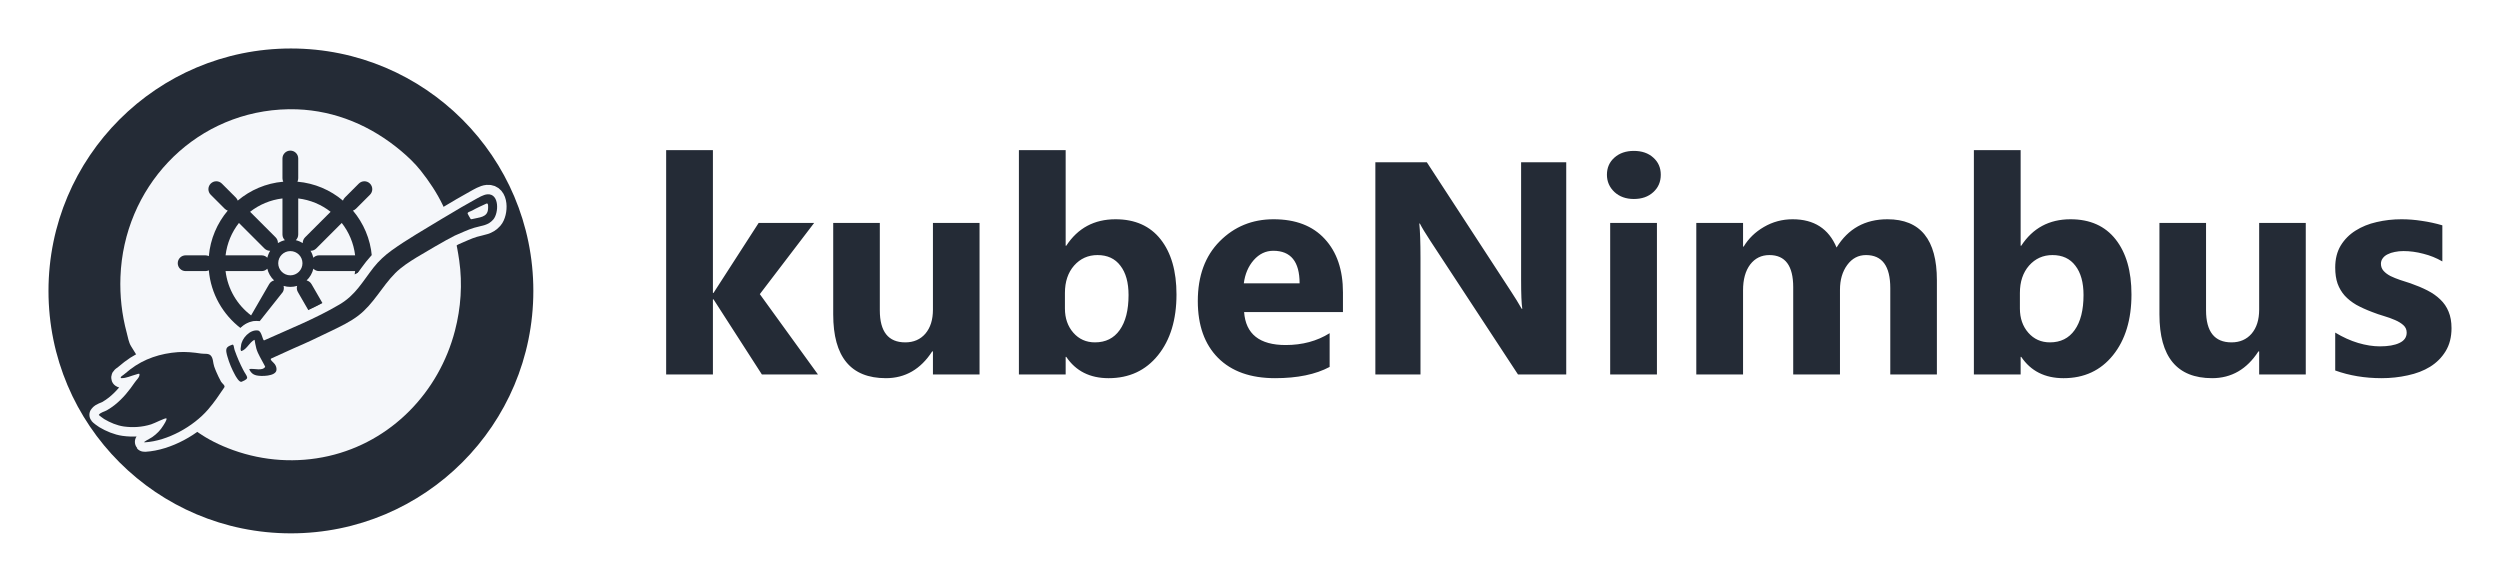
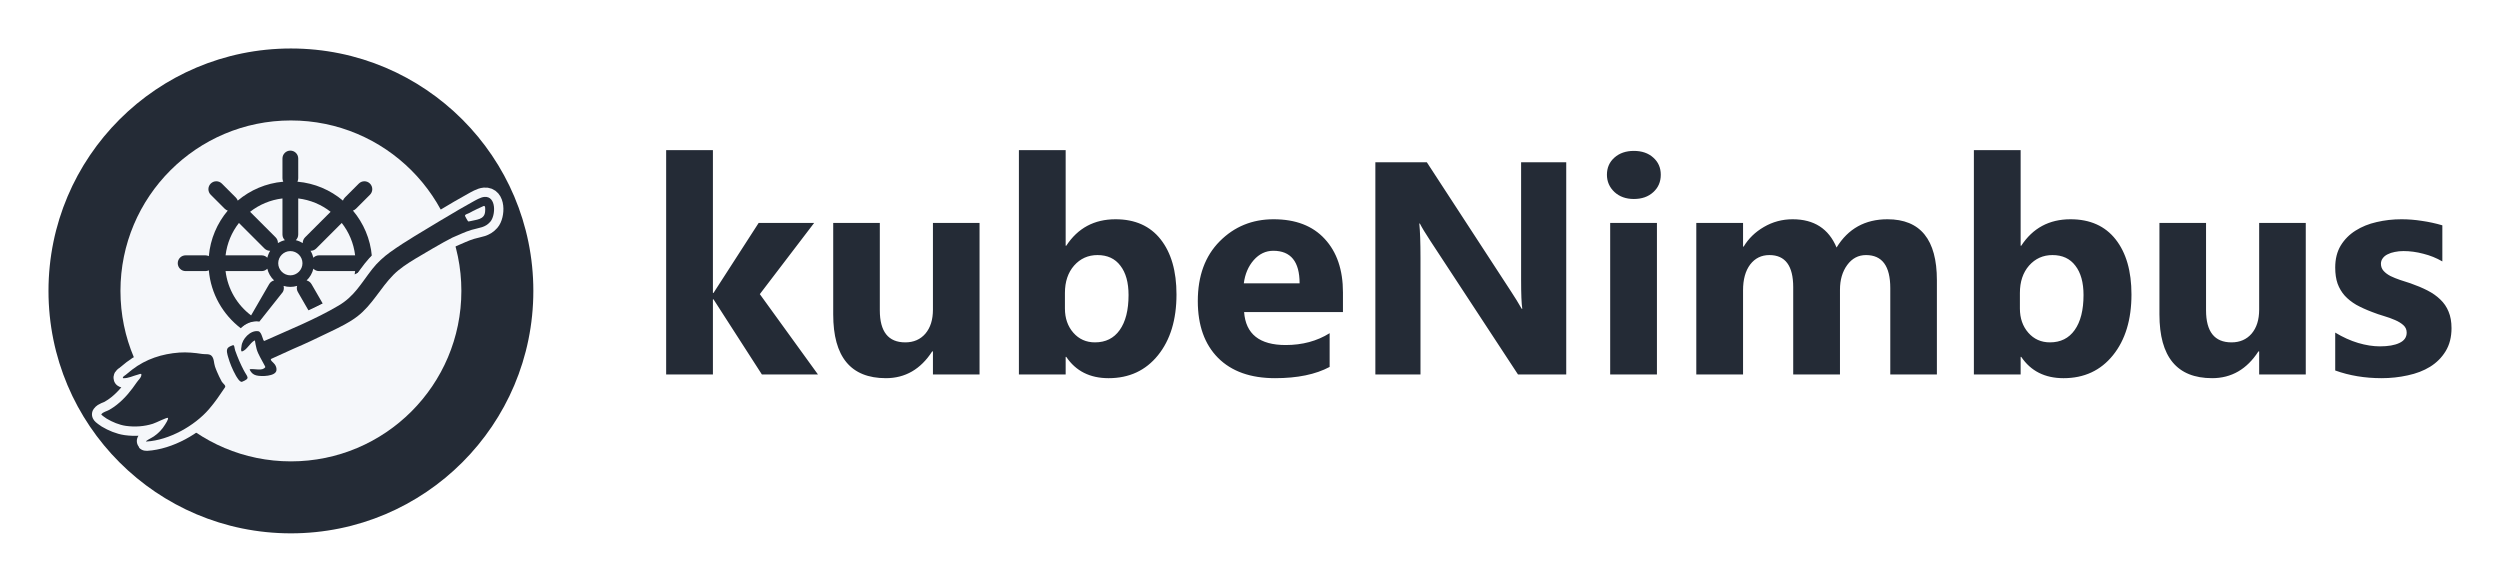
- <svg xmlns="http://www.w3.org/2000/svg" width="1237.48" height="288" viewBox="-24 -24 1237.48 288" version="1.1" id="svg5">
-   <defs id="defs5" />
-   <g transform="scale(0.234375)" id="g5">
+ <svg xmlns="http://www.w3.org/2000/svg" width="1237.48" height="288" viewBox="-24 -24 1237.48 288" version="1.1" id="svg4">
+   <defs id="defs4" />
+   <g transform="scale(0.234375)" id="g4">
    <g id="base">
      <circle fill="#242B36" cx="512" cy="512" r="512" id="circle1" />
-       <path fill="#F5F7FA" d="M 524.77 128.49 C 513.11 128.06 501.31 128.22 489.4 129 C 301.4 141.2 158.9 295.1 152 482.4 C 150.5 522.2 154.9 561.9 165.2 600.2 C 167.9 610 169.2 620.5 174.6 629.1 C 241.1 735 272.6 806 390.2 848.3 C 454.8 871.5 524.4 876 591.4 860.8 C 724 830.6 824.8 726 858.5 595.8 C 871 547.9 874.5 497.1 867.5 448 C 866.1 438.7 864.7 429.4 862.9 420.2 C 861.7 413.9 860.1 407.6 858.4 401.3 C 857.61 398.13 856.12 396.23 855.9 396.3 C 848.85 382.2 844.14 366.8 841.2 351.3 C 840.1 345.5 834.4 334.3 833 331.3 C 820.3 304.9 804.3 280.9 786.1 257.9 C 774 242.7 759.6 228.9 744.7 216.4 C 681.44 163.29 606.38 131.46 524.77 128.49 z" id="path1" />
+       <circle fill="#F5F7FA" cx="512" cy="512" r="360" id="circle2" />
    </g>
    <g id="mascot-helm">
-       <path fill="#242B36" d="m 510.8,215.7 c -9.22,0 -16.65,7.43 -16.65,16.65 v 41.7 c 0,2.62 0.6,5.09 1.67,7.29 -36.41,3.15 -69.64,17.65 -96.12,39.94 -0.8,-2.35 -2.13,-4.57 -4.02,-6.45 l -29.49,-29.49 c -6.52,-6.52 -17.02,-6.52 -23.55,0 -6.52,6.52 -6.52,17.02 0,23.55 l 29.49,29.49 c 1.88,1.88 4.09,3.22 6.45,4.02 -22.29,26.48 -36.79,59.71 -39.94,96.12 -2.2,-1.07 -4.68,-1.67 -7.29,-1.67 H 289.65 C 280.43,436.85 273,444.28 273,453.5 c 0,9.22 7.43,16.65 16.65,16.65 h 41.7 c 2.62,0 5.09,-0.6 7.29,-1.67 4.3,49.79 29.84,93.63 67.47,122.38 9.43,-9.05 23.14,-16.44 39.17,-13.94 l 49.61,-62.57 c 2.36,-4.09 2.8,-8.75 1.59,-12.94 a 50,50 0 0 0 14.31,2.09 50,50 0 0 0 14.31,-2.09 c -1.21,4.19 -0.77,8.85 1.59,12.94 l 22.34,38.69 c 10.24,-4.68 20.33,-9.41 30.16,-14.37 l -23.65,-40.97 c -2.36,-4.09 -6.18,-6.8 -10.41,-7.85 a 50,50 0 0 0 14.31,-24.79 c 3.02,3.14 7.28,5.09 12,5.09 h 76.16 C 647.33,472.5 646.99,474.83 646.6,477.14 l 9.45,-4.54 c 7.85,-10.95 16.45,-22.11 27.16,-34.21 -0.09,0.04 -0.17,0.08 -0.26,0.12 -3.15,-36.41 -17.65,-69.64 -39.94,-96.12 2.35,-0.8 4.57,-2.14 6.45,-4.02 l 29.49,-29.49 c 6.52,-6.52 6.52,-17.02 0,-23.55 -6.52,-6.52 -17.02,-6.52 -23.54,0 l -29.49,29.49 c -1.88,1.88 -3.22,4.09 -4.02,6.45 -26.48,-22.29 -59.71,-36.79 -96.12,-39.94 1.07,-2.2 1.67,-4.67 1.67,-7.29 v -41.7 c 0,-9.22 -7.42,-16.65 -16.65,-16.65 z M 494.15,316.69 v 76.16 c 0,4.73 1.95,8.98 5.09,12.01 a 50,50 0 0 0 -14.66,6.07 c 0.08,-4.36 -1.55,-8.75 -4.89,-12.09 l -53.92,-53.92 c 19.29,-15.11 42.73,-25.17 68.38,-28.23 z m 33.3,0 c 25.65,3.07 49.09,13.13 68.38,28.23 l -53.92,53.92 c -3.34,3.34 -4.97,7.73 -4.89,12.09 a 50,50 0 0 0 -14.66,-6.07 c 3.14,-3.02 5.09,-7.28 5.09,-12.01 z m -125.23,51.78 53.92,53.92 c 3.34,3.34 7.73,4.97 12.09,4.89 a 50,50 0 0 0 -6.07,14.67 c -3.02,-3.14 -7.28,-5.09 -12,-5.09 h -76.16 c 3.07,-25.65 13.13,-49.09 28.24,-68.38 z m 217.15,0 c 15.11,19.29 25.17,42.73 28.24,68.38 h -76.16 c -4.73,0 -8.98,1.95 -12,5.09 a 50,50 0 0 0 -6.07,-14.67 c 4.36,0.08 8.75,-1.55 12.09,-4.89 z M 510.8,427.9 A 25.6,25.6 0 0 1 536.4,453.5 25.6,25.6 0 0 1 510.8,479.1 25.6,25.6 0 0 1 485.2,453.5 25.6,25.6 0 0 1 510.8,427.9 Z m -48.65,37.16 a 50,50 0 0 0 14.31,24.79 c -4.23,1.05 -8.05,3.76 -10.41,7.85 l -38.13,66.04 c -29.23,-21.97 -49.37,-55.33 -53.94,-93.59 h 76.16 c 4.73,0 8.98,-1.95 12,-5.09 z" id="path2" />
+       <path id="helm-wheel" fill="#242B36" d="M510.8,215.7C501.58,215.7 494.15,223.13 494.15,232.35C494.15,232.35 494.15,274.05 494.15,274.05C494.15,276.67 494.75,279.14 495.82,281.34C459.41,284.49 426.18,298.99 399.7,321.28C398.9,318.93 397.57,316.71 395.68,314.83C395.68,314.83 366.19,285.34 366.19,285.34C359.67,278.82 349.17,278.82 342.64,285.34C336.12,291.86 336.12,302.36 342.64,308.89C342.64,308.89 372.13,338.38 372.13,338.38C374.01,340.26 376.22,341.6 378.58,342.4C356.29,368.88 341.79,402.11 338.64,438.52C336.44,437.45 333.96,436.85 331.35,436.85C331.35,436.85 289.65,436.85 289.65,436.85C280.43,436.85 273,444.28 273,453.5C273,462.72 280.43,470.15 289.65,470.15C289.65,470.15 331.35,470.15 331.35,470.15C333.97,470.15 336.44,469.55 338.64,468.48C342.94,518.27 368.48,562.11 406.11,590.86C415.54,581.81 429.25,574.42 445.28,576.92C445.28,576.92 494.89,514.35 494.89,514.35C497.25,510.26 497.69,505.6 496.48,501.41C501.12,502.8 505.94,503.5 510.79,503.5C515.64,503.5 520.46,502.8 525.1,501.41C523.89,505.6 524.33,510.26 526.69,514.35C526.69,514.35 549.03,553.04 549.03,553.04C559.27,548.36 569.36,543.63 579.19,538.67C579.19,538.67 555.54,497.7 555.54,497.7C553.18,493.61 549.36,490.9 545.13,489.85C552.21,483.16 557.19,474.54 559.44,465.06C562.46,468.2 566.72,470.15 571.44,470.15C571.44,470.15 647.6,470.15 647.6,470.15C647.33,472.5 646.99,474.83 646.6,477.14C646.6,477.14 656.05,472.6 656.05,472.6C663.9,461.65 672.5,450.49 683.21,438.39C683.12,438.43 683.04,438.47 682.95,438.51C679.8,402.1 665.3,368.87 643.01,342.39C645.36,341.59 647.58,340.25 649.46,338.37C649.46,338.37 678.95,308.88 678.95,308.88C685.47,302.36 685.47,291.86 678.95,285.33C672.43,278.81 661.93,278.81 655.41,285.33C655.41,285.33 625.92,314.82 625.92,314.82C624.04,316.7 622.7,318.91 621.9,321.27C595.42,298.98 562.19,284.48 525.78,281.33C526.85,279.13 527.45,276.66 527.45,274.04C527.45,274.04 527.45,232.34 527.45,232.34C527.45,223.12 520.03,215.69 510.8,215.69C510.8,215.69 510.8,215.7 510.8,215.7ZM494.15,316.69C494.15,316.69 494.15,392.85 494.15,392.85C494.15,397.58 496.1,401.83 499.24,404.86C494.06,406.09 489.11,408.14 484.58,410.93C484.66,406.57 483.03,402.18 479.69,398.84C479.69,398.84 425.77,344.92 425.77,344.92C445.06,329.81 468.5,319.75 494.15,316.69ZM527.45,316.69C553.1,319.76 576.54,329.82 595.83,344.92C595.83,344.92 541.91,398.84 541.91,398.84C538.57,402.18 536.94,406.57 537.02,410.93C532.49,408.14 527.54,406.09 522.36,404.86C525.5,401.84 527.45,397.58 527.45,392.85C527.45,392.85 527.45,316.69 527.45,316.69ZM402.22,368.47C402.22,368.47 456.14,422.39 456.14,422.39C459.48,425.73 463.87,427.36 468.23,427.28C465.44,431.82 463.39,436.77 462.16,441.95C459.14,438.81 454.88,436.86 450.16,436.86C450.16,436.86 374,436.86 374,436.86C377.07,411.21 387.13,387.77 402.24,368.48C402.24,368.48 402.22,368.47 402.22,368.47ZM619.37,368.47C634.48,387.76 644.54,411.2 647.61,436.85C647.61,436.85 571.45,436.85 571.45,436.85C566.72,436.85 562.47,438.8 559.45,441.94C558.22,436.76 556.17,431.81 553.38,427.27C557.74,427.35 562.13,425.72 565.47,422.38C565.47,422.38 619.37,368.47 619.37,368.47ZM510.8,427.9C524.84,427.9 536.4,439.46 536.4,453.5C536.4,467.54 524.84,479.1 510.8,479.1C496.76,479.1 485.2,467.54 485.2,453.5C485.2,439.46 496.76,427.9 510.8,427.9ZM462.15,465.06C464.4,474.54 469.38,483.16 476.46,489.85C472.23,490.9 468.41,493.61 466.05,497.7C466.05,497.7 427.92,563.74 427.92,563.74C398.69,541.77 378.55,508.41 373.98,470.15C373.98,470.15 450.14,470.15 450.14,470.15C454.87,470.15 459.12,468.2 462.14,465.06C462.14,465.06 462.15,465.06 462.15,465.06Z" />
    </g>
    <g id="brand-broom">
-       <g id="broom-clearance" fill="#F5F7FA" stroke="#F5F7FA" stroke-width="40" stroke-linejoin="round" stroke-linecap="round">
-         <path d="M273.5,641.3C236.6,644 202,655.1 172.4,677.9C167.8,681.4 163.4,685.1 159,688.8C156.7,690.9 151.7,692.8 152.7,695.8C152.8,696.1 153.2,696.2 153.5,696.2C164.1,696.7 174.3,691.2 184.6,688.6C187.1,688 192.1,685.5 192.2,688C192.7,694.4 186.2,699.4 182.6,704.7C170.3,722.7 157.2,739.1 140.1,752.7C134.8,757 129.4,760.5 123.5,764C117.8,767.3 110.2,768.3 106.4,773.6C105.7,774.6 116.8,782.1 117.9,782.8C130.1,790.1 144.9,796.3 159,798.3C178.4,801 198.1,799.7 216.8,793.8C224.2,791.5 247.3,779.4 249.1,781.3C251,783.5 243.1,795.3 242.8,795.8C236.8,805.8 228.6,814.2 219,820.8C213.8,824.4 197.1,832.2 203.5,831.8C251.5,828.9 306,798.4 337,762.5C350.6,746.6 359.3,733.6 371.3,715.8C373.9,711.9 366.8,707.6 364.4,703.6C361,697.9 356.3,687.3 354.2,682.5C352.7,678.8 351.1,675.1 349.9,671.4C347.2,663.7 348.2,653.9 342.4,648.2C337.6,643.4 329.1,645.4 322.4,644.3C306.5,641.8 289.6,640.2 273.5,641.3Z" id="path3" />
-         <path d="M858.1,395.2C840.7,403.6 789.3,434 778.1,440.8C762,450.7 745.5,461.2 732.1,474.7C703.9,503.1 687,539 654.7,563.9C637.5,577.1 617.4,586.7 598,596.1C511.7,637.6 564.4,611.6 470.5,654.7C466.2,656.7 475.4,663 478.1,666.9C480.6,670.5 482,674.8 481.5,679.1C480.1,692.6 448.7,692.8 439.1,690.4C437.2,690 435.3,689.2 433.5,688.4C431.3,687.3 429.3,685.5 427.7,683.6C423.6,678.4 424,677 424.6,676.9C435.6,675.5 451.4,681.6 457.6,672.5C458.2,671.6 446.5,652.4 442.2,642.5C439.1,635.4 438.6,632.5 436.7,623.6C436.2,621.4 436.1,619.1 435.6,616.9C435.4,616.3 435.2,615.1 434.6,615.4C424.3,620.9 418.8,635.2 408,638.9C407.6,639 407.1,639.1 406.9,638.8C404.7,636 406.3,631.6 406.6,628C407.8,612.3 425.6,593 442.4,595.6C451,596.9 451.9,618 455.8,616.3C508,592.8 564.8,570.2 614.7,540.6C648.5,520.6 662.3,493.7 686.7,462.4C697.2,449 710.9,436.4 724.7,426.5C758.9,401.9 795.6,381.4 831.4,359.4C833.2,358.3 841.6,353.4 843.3,352.4C858.2,343.3 885.4,327.4 901.4,318.7C907.5,315.4 918.5,308.6 926.8,308C952.7,305.9 951.1,347.9 939.3,361.3C928.1,374 916.7,373.5 899.2,378.6C884.7,382.9 872,389.5 858.1,395.2Z" id="path4" />
-         <path d="M388,625.6C385.6,626.5 379.7,628.6 377.4,631.4C373.3,636.2 376.6,645.8 377.8,650.3C381.6,663.9 387.5,678 394.4,690.3C395.2,691.6 402.8,706 408,703.8C426.6,696 419.1,694.4 410.8,678C407.6,671.8 404.6,665.5 401.8,659.1C398.7,651.8 395.7,644.4 393.1,636.9C391.4,632 391.7,624.2 388,625.6Z" id="path5" />
+       <g id="broom-clearance" fill="#F5F7FA" stroke="#F5F7FA" stroke-width="39.451" stroke-linejoin="round" stroke-linecap="round">
+         <path d="M276.35,642.19C239.95,644.85 205.83,655.8 176.63,678.28C172.1,681.74 167.76,685.38 163.42,689.03C161.15,691.1 156.22,692.98 157.2,695.94C157.3,696.23 157.7,696.33 157.99,696.33C168.45,696.83 178.51,691.4 188.67,688.84C191.13,688.24 196.06,685.78 196.16,688.24C196.66,694.56 190.24,699.49 186.69,704.72C174.56,722.47 161.64,738.64 144.78,752.06C139.55,756.3 134.22,759.75 128.41,763.2C122.78,766.46 115.29,767.44 111.54,772.67C110.85,773.66 121.8,781.05 122.88,781.74C134.91,788.94 149.51,795.06 163.42,797.03C182.55,799.69 201.98,798.41 220.42,792.59C227.72,790.32 250.51,778.39 252.28,780.26C254.16,782.43 246.36,794.07 246.07,794.57C240.15,804.43 232.06,812.71 222.59,819.22C217.47,822.77 201,830.47 207.31,830.07C254.65,827.21 308.4,797.13 338.98,761.72C352.39,746.04 360.97,733.22 372.8,715.66C375.37,711.82 368.37,707.58 366,703.63C362.65,698.01 358.01,687.55 355.94,682.82C354.46,679.17 352.88,675.52 351.7,671.87C349.04,664.28 350.02,654.61 344.3,648.99C339.57,644.26 331.18,646.23 324.58,645.14C308.89,642.68 292.23,641.1 276.35,642.19Z" id="path2" />
+         <path d="M852.92,399.46C835.76,407.75 785.07,437.73 774.02,444.44C758.14,454.2 741.87,464.56 728.65,477.87C700.84,505.88 684.17,541.29 652.31,565.85C635.35,578.87 615.53,588.33 596.39,597.61C511.28,638.54 563.25,612.89 470.64,655.4C466.4,657.37 475.48,663.59 478.14,667.43C480.6,670.98 481.98,675.23 481.49,679.47C480.11,692.78 449.14,692.98 439.67,690.61C437.8,690.22 435.93,689.43 434.15,688.64C431.98,687.55 430.01,685.78 428.43,683.9C424.39,678.78 424.78,677.4 425.37,677.3C436.22,675.92 451.8,681.93 457.92,672.96C458.51,672.07 446.97,653.13 442.73,643.37C439.67,636.37 439.18,633.51 437.31,624.73C436.81,622.56 436.71,620.29 436.22,618.12C436.02,617.53 435.83,616.35 435.24,616.64C425.08,622.07 419.65,636.17 409,639.82C408.61,639.92 408.11,640.02 407.92,639.72C405.75,636.96 407.32,632.62 407.62,629.07C408.8,613.58 426.36,594.55 442.93,597.11C451.41,598.39 452.3,619.21 456.14,617.53C507.63,594.35 563.65,572.06 612.86,542.87C646.2,523.14 659.81,496.61 683.88,465.74C694.23,452.52 707.74,440.1 721.35,430.33C755.08,406.07 791.28,385.85 826.59,364.15C828.36,363.07 836.65,358.24 838.33,357.25C853.02,348.28 879.85,332.59 895.63,324.01C901.64,320.76 912.49,314.05 920.68,313.46C946.22,311.39 944.65,352.81 933.01,366.03C921.96,378.55 910.72,378.06 893.46,383.09C879.16,387.33 866.63,393.84 852.92,399.46Z" id="path3" />
+         <path d="M389.28,626.7C386.91,627.59 381.09,629.66 378.82,632.42C374.78,637.16 378.03,646.62 379.22,651.06C382.96,664.48 388.78,678.38 395.59,690.51C396.38,691.8 403.87,706 409,703.83C427.35,696.13 419.95,694.56 411.76,678.38C408.61,672.27 405.65,666.05 402.89,659.74C399.83,652.54 396.87,645.24 394.31,637.85C392.63,633.01 392.92,625.32 389.28,626.7Z" id="path4" />
      </g>
-       <path id="broom-bristles" fill="#242B36" d="M273.5,641.3C236.6,644 202,655.1 172.4,677.9C167.8,681.4 163.4,685.1 159,688.8C156.7,690.9 151.7,692.8 152.7,695.8C152.8,696.1 153.2,696.2 153.5,696.2C164.1,696.7 174.3,691.2 184.6,688.6C187.1,688 192.1,685.5 192.2,688C192.7,694.4 186.2,699.4 182.6,704.7C170.3,722.7 157.2,739.1 140.1,752.7C134.8,757 129.4,760.5 123.5,764C117.8,767.3 110.2,768.3 106.4,773.6C105.7,774.6 116.8,782.1 117.9,782.8C130.1,790.1 144.9,796.3 159,798.3C178.4,801 198.1,799.7 216.8,793.8C224.2,791.5 247.3,779.4 249.1,781.3C251,783.5 243.1,795.3 242.8,795.8C236.8,805.8 228.6,814.2 219,820.8C213.8,824.4 197.1,832.2 203.5,831.8C251.5,828.9 306,798.4 337,762.5C350.6,746.6 359.3,733.6 371.3,715.8C373.9,711.9 366.8,707.6 364.4,703.6C361,697.9 356.3,687.3 354.2,682.5C352.7,678.8 351.1,675.1 349.9,671.4C347.2,663.7 348.2,653.9 342.4,648.2C337.6,643.4 329.1,645.4 322.4,644.3C306.5,641.8 289.6,640.2 273.5,641.3Z" />
-       <path id="broom-handle" fill="#242B36" d="M858.1,395.2C840.7,403.6 789.3,434 778.1,440.8C762,450.7 745.5,461.2 732.1,474.7C703.9,503.1 687,539 654.7,563.9C637.5,577.1 617.4,586.7 598,596.1C511.7,637.6 564.4,611.6 470.5,654.7C466.2,656.7 475.4,663 478.1,666.9C480.6,670.5 482,674.8 481.5,679.1C480.1,692.6 448.7,692.8 439.1,690.4C437.2,690 435.3,689.2 433.5,688.4C431.3,687.3 429.3,685.5 427.7,683.6C423.6,678.4 424,677 424.6,676.9C435.6,675.5 451.4,681.6 457.6,672.5C458.2,671.6 446.5,652.4 442.2,642.5C439.1,635.4 438.6,632.5 436.7,623.6C436.2,621.4 436.1,619.1 435.6,616.9C435.4,616.3 435.2,615.1 434.6,615.4C424.3,620.9 418.8,635.2 408,638.9C407.6,639 407.1,639.1 406.9,638.8C404.7,636 406.3,631.6 406.6,628C407.8,612.3 425.6,593 442.4,595.6C451,596.9 451.9,618 455.8,616.3C508,592.8 564.8,570.2 614.7,540.6C648.5,520.6 662.3,493.7 686.7,462.4C697.2,449 710.9,436.4 724.7,426.5C758.9,401.9 795.6,381.4 831.4,359.4C833.2,358.3 841.6,353.4 843.3,352.4C858.2,343.3 885.4,327.4 901.4,318.7C907.5,315.4 918.5,308.6 926.8,308C952.7,305.9 951.1,347.9 939.3,361.3C928.1,374 916.7,373.5 899.2,378.6C884.7,382.9 872,389.5 858.1,395.2Z" />
-       <path id="broom-ferrule" fill="#242B36" d="M388,625.6C385.6,626.5 379.7,628.6 377.4,631.4C373.3,636.2 376.6,645.8 377.8,650.3C381.6,663.9 387.5,678 394.4,690.3C395.2,691.6 402.8,706 408,703.8C426.6,696 419.1,694.4 410.8,678C407.6,671.8 404.6,665.5 401.8,659.1C398.7,651.8 395.7,644.4 393.1,636.9C391.4,632 391.7,624.2 388,625.6Z" />
-       <path id="broom-grip-slot" fill="#F5F7FA" d="M924.8,327.6C916.6,331.3 903.3,337.4 894.7,342.3C891.4,344.2 883.8,345.6 885.4,349.1C887,352.5 889,355.8 891,359.1C892.1,360.9 892.8,360.8 894.7,360.3C909.6,356.5 927.2,357 928.3,339.1C928.6,334.4 929.3,325.5 924.8,327.6Z" />
+       <path id="broom-bristles" fill="#242B36" d="M276.35,642.19C239.95,644.85 205.83,655.8 176.63,678.28C172.1,681.74 167.76,685.38 163.42,689.03C161.15,691.1 156.22,692.98 157.2,695.94C157.3,696.23 157.7,696.33 157.99,696.33C168.45,696.83 178.51,691.4 188.67,688.84C191.13,688.24 196.06,685.78 196.16,688.24C196.66,694.56 190.24,699.49 186.69,704.72C174.56,722.47 161.64,738.64 144.78,752.06C139.55,756.3 134.22,759.75 128.41,763.2C122.78,766.46 115.29,767.44 111.54,772.67C110.85,773.66 121.8,781.05 122.88,781.74C134.91,788.94 149.51,795.06 163.42,797.03C182.55,799.69 201.98,798.41 220.42,792.59C227.72,790.32 250.51,778.39 252.28,780.26C254.16,782.43 246.36,794.07 246.07,794.57C240.15,804.43 232.06,812.71 222.59,819.22C217.47,822.77 201,830.47 207.31,830.07C254.65,827.21 308.4,797.13 338.98,761.72C352.39,746.04 360.97,733.22 372.8,715.66C375.37,711.82 368.37,707.58 366,703.63C362.65,698.01 358.01,687.55 355.94,682.82C354.46,679.17 352.88,675.52 351.7,671.87C349.04,664.28 350.02,654.61 344.3,648.99C339.57,644.26 331.18,646.23 324.58,645.14C308.89,642.68 292.23,641.1 276.35,642.19Z" />
+       <path id="broom-handle" fill="#242B36" d="M852.92,399.46C835.76,407.75 785.07,437.73 774.02,444.44C758.14,454.2 741.87,464.56 728.65,477.87C700.84,505.88 684.17,541.29 652.31,565.85C635.35,578.87 615.53,588.33 596.39,597.61C511.28,638.54 563.25,612.89 470.64,655.4C466.4,657.37 475.48,663.59 478.14,667.43C480.6,670.98 481.98,675.23 481.49,679.47C480.11,692.78 449.14,692.98 439.67,690.61C437.8,690.22 435.93,689.43 434.15,688.64C431.98,687.55 430.01,685.78 428.43,683.9C424.39,678.78 424.78,677.4 425.37,677.3C436.22,675.92 451.8,681.93 457.92,672.96C458.51,672.07 446.97,653.13 442.73,643.37C439.67,636.37 439.18,633.51 437.31,624.73C436.81,622.56 436.71,620.29 436.22,618.12C436.02,617.53 435.83,616.35 435.24,616.64C425.08,622.07 419.65,636.17 409,639.82C408.61,639.92 408.11,640.02 407.92,639.72C405.75,636.96 407.32,632.62 407.62,629.07C408.8,613.58 426.36,594.55 442.93,597.11C451.41,598.39 452.3,619.21 456.14,617.53C507.63,594.35 563.65,572.06 612.86,542.87C646.2,523.14 659.81,496.61 683.88,465.74C694.23,452.52 707.74,440.1 721.35,430.33C755.08,406.07 791.28,385.85 826.59,364.15C828.36,363.07 836.65,358.24 838.33,357.25C853.02,348.28 879.85,332.59 895.63,324.01C901.64,320.76 912.49,314.05 920.68,313.46C946.22,311.39 944.65,352.81 933.01,366.03C921.96,378.55 910.72,378.06 893.46,383.09C879.16,387.33 866.63,393.84 852.92,399.46Z" />
+       <path id="broom-ferrule" fill="#242B36" d="M389.28,626.7C386.91,627.59 381.09,629.66 378.82,632.42C374.78,637.16 378.03,646.62 379.22,651.06C382.96,664.48 388.78,678.38 395.59,690.51C396.38,691.8 403.87,706 409,703.83C427.35,696.13 419.95,694.56 411.76,678.38C408.61,672.27 405.65,666.05 402.89,659.74C399.83,652.54 396.87,645.24 394.31,637.85C392.63,633.01 392.92,625.32 389.28,626.7Z" />
+       <path id="broom-grip-slot" fill="#F5F7FA" d="M918.71,332.79C910.62,336.44 897.5,342.46 889.02,347.29C885.77,349.16 878.27,350.54 879.85,354C881.43,357.35 883.4,360.6 885.37,363.86C886.46,365.63 887.15,365.54 889.02,365.04C903.72,361.29 921.07,361.79 922.16,344.13C922.46,339.5 923.15,330.72 918.71,332.79Z" />
    </g>
  </g>
-   <path d="m 380.888,161.363 h -27.759 l -23.95,-37.207 h -0.293 v 37.207 H 305.741 V 50.328 h 23.145 v 70.679 h 0.293 l 22.339,-34.644 h 27.466 l -26.88,35.229 z m 79.98,0 h -23.071 v -11.426 h -0.366 q -8.569,13.257 -22.925,13.257 -26.074,0 -26.074,-31.567 V 86.363 h 23.071 v 43.213 q 0,15.894 12.598,15.894 6.226,0 9.961,-4.321 3.735,-4.395 3.735,-11.865 V 86.363 h 23.071 z m 42.92,-8.716 h -0.293 v 8.716 H 480.351 V 50.328 h 23.145 V 97.642 h 0.293 q 8.569,-13.11 24.39,-13.11 14.502,0 22.339,9.961 7.837,9.961 7.837,27.246 0,18.75 -9.155,30.103 -9.155,11.353 -24.463,11.353 -13.843,0 -20.947,-10.547 z m -0.659,-31.641 v 7.69 q 0,7.251 4.175,12.012 4.175,4.761 10.693,4.761 7.91,0 12.231,-6.079 4.395,-6.152 4.395,-17.358 0,-9.302 -4.028,-14.502 -3.955,-5.273 -11.353,-5.273 -6.958,0 -11.572,5.2 -4.541,5.2 -4.541,13.55 z m 137.622,9.448 H 591.825 q 1.172,16.333 20.581,16.333 12.378,0 21.753,-5.859 v 16.699 q -10.4,5.566 -27.026,5.566 -18.164,0 -28.198,-10.034 -10.034,-10.107 -10.034,-28.125 0,-18.677 10.84,-29.59 10.84,-10.913 26.66,-10.913 16.406,0 25.342,9.741 9.009,9.741 9.009,26.44 z m -21.46,-14.209 q 0,-16.113 -13.037,-16.113 -5.566,0 -9.668,4.614 -4.028,4.614 -4.907,11.499 z m 131.982,45.117 H 727.396 L 684.11,95.372 q -3.809,-5.786 -5.273,-8.716 h -0.293 q 0.586,5.566 0.586,16.992 v 57.715 H 656.791 V 56.334 h 25.488 l 41.675,63.94 q 2.856,4.321 5.273,8.569 h 0.293 q -0.586,-3.662 -0.586,-14.429 V 56.334 h 22.339 z m 33.472,-86.865 q -5.859,0 -9.595,-3.442 -3.735,-3.516 -3.735,-8.569 0,-5.2 3.735,-8.496 3.735,-3.296 9.595,-3.296 5.933,0 9.595,3.296 3.735,3.296 3.735,8.496 0,5.273 -3.735,8.643 -3.662,3.369 -9.595,3.369 z M 796.171,161.363 H 773.026 V 86.363 h 23.145 z m 138.574,0 h -23.071 v -42.773 q 0,-16.333 -12.012,-16.333 -5.713,0 -9.302,4.907 -3.589,4.907 -3.589,12.231 v 41.968 h -23.145 v -43.213 q 0,-15.894 -11.792,-15.894 -5.933,0 -9.521,4.688 -3.516,4.688 -3.516,12.744 v 41.675 H 815.653 V 86.363 h 23.145 v 11.719 h 0.293 q 3.589,-6.006 10.034,-9.741 6.519,-3.809 14.209,-3.809 15.894,0 21.753,13.989 8.569,-13.989 25.195,-13.989 24.463,0 24.463,30.176 z m 41.748,-8.716 h -0.293 v 8.716 H 953.056 V 50.328 H 976.2 V 97.642 h 0.293 q 8.569,-13.11 24.39,-13.11 14.502,0 22.339,9.961 7.837,9.961 7.837,27.246 0,18.75 -9.155,30.103 -9.155,11.353 -24.463,11.353 -13.843,0 -20.947,-10.547 z m -0.659,-31.641 v 7.69 q 0,7.251 4.175,12.012 4.175,4.761 10.693,4.761 7.91,0 12.231,-6.079 4.394,-6.152 4.394,-17.358 0,-9.302 -4.028,-14.502 -3.955,-5.273 -11.353,-5.273 -6.958,0 -11.572,5.2 -4.541,5.2 -4.541,13.55 z m 141.504,40.356 h -23.071 v -11.426 h -0.366 q -8.569,13.257 -22.925,13.257 -26.074,0 -26.074,-31.567 V 86.363 h 23.071 v 43.213 q 0,15.894 12.598,15.894 6.226,0 9.961,-4.321 3.735,-4.395 3.735,-11.865 V 86.363 h 23.071 z m 14.575,-1.978 v -18.75 q 5.713,3.442 11.352,5.127 5.713,1.685 10.767,1.685 6.152,0 9.668,-1.685 3.589,-1.685 3.589,-5.127 0,-2.197 -1.611,-3.662 -1.611,-1.465 -4.175,-2.563 -2.49,-1.099 -5.493,-1.978 -3.003,-0.879 -5.786,-1.978 -4.468,-1.685 -7.91,-3.589 -3.369,-1.978 -5.713,-4.541 -2.271,-2.563 -3.516,-5.933 -1.172,-3.369 -1.172,-7.983 0,-6.299 2.71,-10.84 2.783,-4.541 7.324,-7.397 4.614,-2.93 10.474,-4.248 5.933,-1.392 12.305,-1.392 4.981,0 10.107,0.806 5.127,0.732 10.107,2.197 v 17.871 q -4.394,-2.563 -9.448,-3.809 -4.981,-1.318 -9.815,-1.318 -2.271,0 -4.321,0.439 -1.978,0.366 -3.516,1.172 -1.538,0.732 -2.417,1.978 -0.879,1.172 -0.879,2.71 0,2.051 1.318,3.516 1.318,1.465 3.442,2.563 2.124,1.025 4.688,1.904 2.637,0.806 5.2,1.685 4.614,1.611 8.35,3.516 3.735,1.904 6.372,4.468 2.71,2.563 4.102,6.006 1.465,3.442 1.465,8.203 0,6.665 -2.93,11.426 -2.857,4.688 -7.691,7.69 -4.761,2.93 -11.059,4.248 -6.226,1.392 -12.964,1.392 -12.378,0 -22.925,-3.809 z" id="text5" style="font-weight:700;font-size:150px;font-family:'Segoe UI', Arial, Helvetica, sans-serif;dominant-baseline:central;fill:#242b36" aria-label="kubeNimbus" />
+   <path d="m 380.888,161.363 h -27.759 l -23.95,-37.207 h -0.293 v 37.207 H 305.741 V 50.328 h 23.145 v 70.679 h 0.293 l 22.339,-34.644 h 27.466 l -26.88,35.229 z m 79.98,0 h -23.071 v -11.426 h -0.366 q -8.569,13.257 -22.925,13.257 -26.074,0 -26.074,-31.567 V 86.363 h 23.071 v 43.213 q 0,15.894 12.598,15.894 6.226,0 9.961,-4.321 3.735,-4.395 3.735,-11.865 V 86.363 h 23.071 z m 42.92,-8.716 h -0.293 v 8.716 H 480.351 V 50.328 h 23.145 V 97.642 h 0.293 q 8.569,-13.11 24.39,-13.11 14.502,0 22.339,9.961 7.837,9.961 7.837,27.246 0,18.75 -9.155,30.103 -9.155,11.353 -24.463,11.353 -13.843,0 -20.947,-10.547 z m -0.659,-31.641 v 7.69 q 0,7.251 4.175,12.012 4.175,4.761 10.693,4.761 7.91,0 12.231,-6.079 4.395,-6.152 4.395,-17.358 0,-9.302 -4.028,-14.502 -3.955,-5.273 -11.353,-5.273 -6.958,0 -11.572,5.2 -4.541,5.2 -4.541,13.55 z m 137.622,9.448 H 591.825 q 1.172,16.333 20.581,16.333 12.378,0 21.753,-5.859 v 16.699 q -10.4,5.566 -27.026,5.566 -18.164,0 -28.198,-10.034 -10.034,-10.107 -10.034,-28.125 0,-18.677 10.84,-29.59 10.84,-10.913 26.66,-10.913 16.406,0 25.342,9.741 9.009,9.741 9.009,26.44 z m -21.46,-14.209 q 0,-16.113 -13.037,-16.113 -5.566,0 -9.668,4.614 -4.028,4.614 -4.907,11.499 z m 131.982,45.117 H 727.396 L 684.11,95.372 q -3.809,-5.786 -5.273,-8.716 h -0.293 q 0.586,5.566 0.586,16.992 v 57.715 H 656.791 V 56.334 h 25.488 l 41.675,63.94 q 2.856,4.321 5.273,8.569 h 0.293 q -0.586,-3.662 -0.586,-14.429 V 56.334 h 22.339 z m 33.472,-86.865 q -5.859,0 -9.595,-3.442 -3.735,-3.516 -3.735,-8.569 0,-5.2 3.735,-8.496 3.735,-3.296 9.595,-3.296 5.933,0 9.595,3.296 3.735,3.296 3.735,8.496 0,5.273 -3.735,8.643 -3.662,3.369 -9.595,3.369 z M 796.171,161.363 H 773.026 V 86.363 h 23.145 z m 138.574,0 h -23.071 v -42.773 q 0,-16.333 -12.012,-16.333 -5.713,0 -9.302,4.907 -3.589,4.907 -3.589,12.231 v 41.968 h -23.145 v -43.213 q 0,-15.894 -11.792,-15.894 -5.933,0 -9.521,4.688 -3.516,4.688 -3.516,12.744 v 41.675 H 815.653 V 86.363 h 23.145 v 11.719 h 0.293 q 3.589,-6.006 10.034,-9.741 6.519,-3.809 14.209,-3.809 15.894,0 21.753,13.989 8.569,-13.989 25.195,-13.989 24.463,0 24.463,30.176 z m 41.748,-8.716 h -0.293 v 8.716 H 953.056 V 50.328 H 976.2 V 97.642 h 0.293 q 8.569,-13.11 24.39,-13.11 14.502,0 22.339,9.961 7.837,9.961 7.837,27.246 0,18.75 -9.155,30.103 -9.155,11.353 -24.463,11.353 -13.843,0 -20.947,-10.547 z m -0.659,-31.641 v 7.69 q 0,7.251 4.175,12.012 4.175,4.761 10.693,4.761 7.91,0 12.231,-6.079 4.394,-6.152 4.394,-17.358 0,-9.302 -4.028,-14.502 -3.955,-5.273 -11.353,-5.273 -6.958,0 -11.572,5.2 -4.541,5.2 -4.541,13.55 z m 141.504,40.356 h -23.071 v -11.426 h -0.366 q -8.569,13.257 -22.925,13.257 -26.074,0 -26.074,-31.567 V 86.363 h 23.071 v 43.213 q 0,15.894 12.598,15.894 6.226,0 9.961,-4.321 3.735,-4.395 3.735,-11.865 V 86.363 h 23.071 z m 14.575,-1.978 v -18.75 q 5.713,3.442 11.352,5.127 5.713,1.685 10.767,1.685 6.152,0 9.668,-1.685 3.589,-1.685 3.589,-5.127 0,-2.197 -1.611,-3.662 -1.611,-1.465 -4.175,-2.563 -2.49,-1.099 -5.493,-1.978 -3.003,-0.879 -5.786,-1.978 -4.468,-1.685 -7.91,-3.589 -3.369,-1.978 -5.713,-4.541 -2.271,-2.563 -3.516,-5.933 -1.172,-3.369 -1.172,-7.983 0,-6.299 2.71,-10.84 2.783,-4.541 7.324,-7.397 4.614,-2.93 10.474,-4.248 5.933,-1.392 12.305,-1.392 4.981,0 10.107,0.806 5.127,0.732 10.107,2.197 v 17.871 q -4.394,-2.563 -9.448,-3.809 -4.981,-1.318 -9.815,-1.318 -2.271,0 -4.321,0.439 -1.978,0.366 -3.516,1.172 -1.538,0.732 -2.417,1.978 -0.879,1.172 -0.879,2.71 0,2.051 1.318,3.516 1.318,1.465 3.442,2.563 2.124,1.025 4.688,1.904 2.637,0.806 5.2,1.685 4.614,1.611 8.35,3.516 3.735,1.904 6.372,4.468 2.71,2.563 4.102,6.006 1.465,3.442 1.465,8.203 0,6.665 -2.93,11.426 -2.857,4.688 -7.691,7.69 -4.761,2.93 -11.059,4.248 -6.226,1.392 -12.964,1.392 -12.378,0 -22.925,-3.809 z" id="text4" style="font-weight:700;font-size:150px;font-family:'Segoe UI', Arial, Helvetica, sans-serif;dominant-baseline:central;fill:#242b36" aria-label="kubeNimbus" />
</svg>
